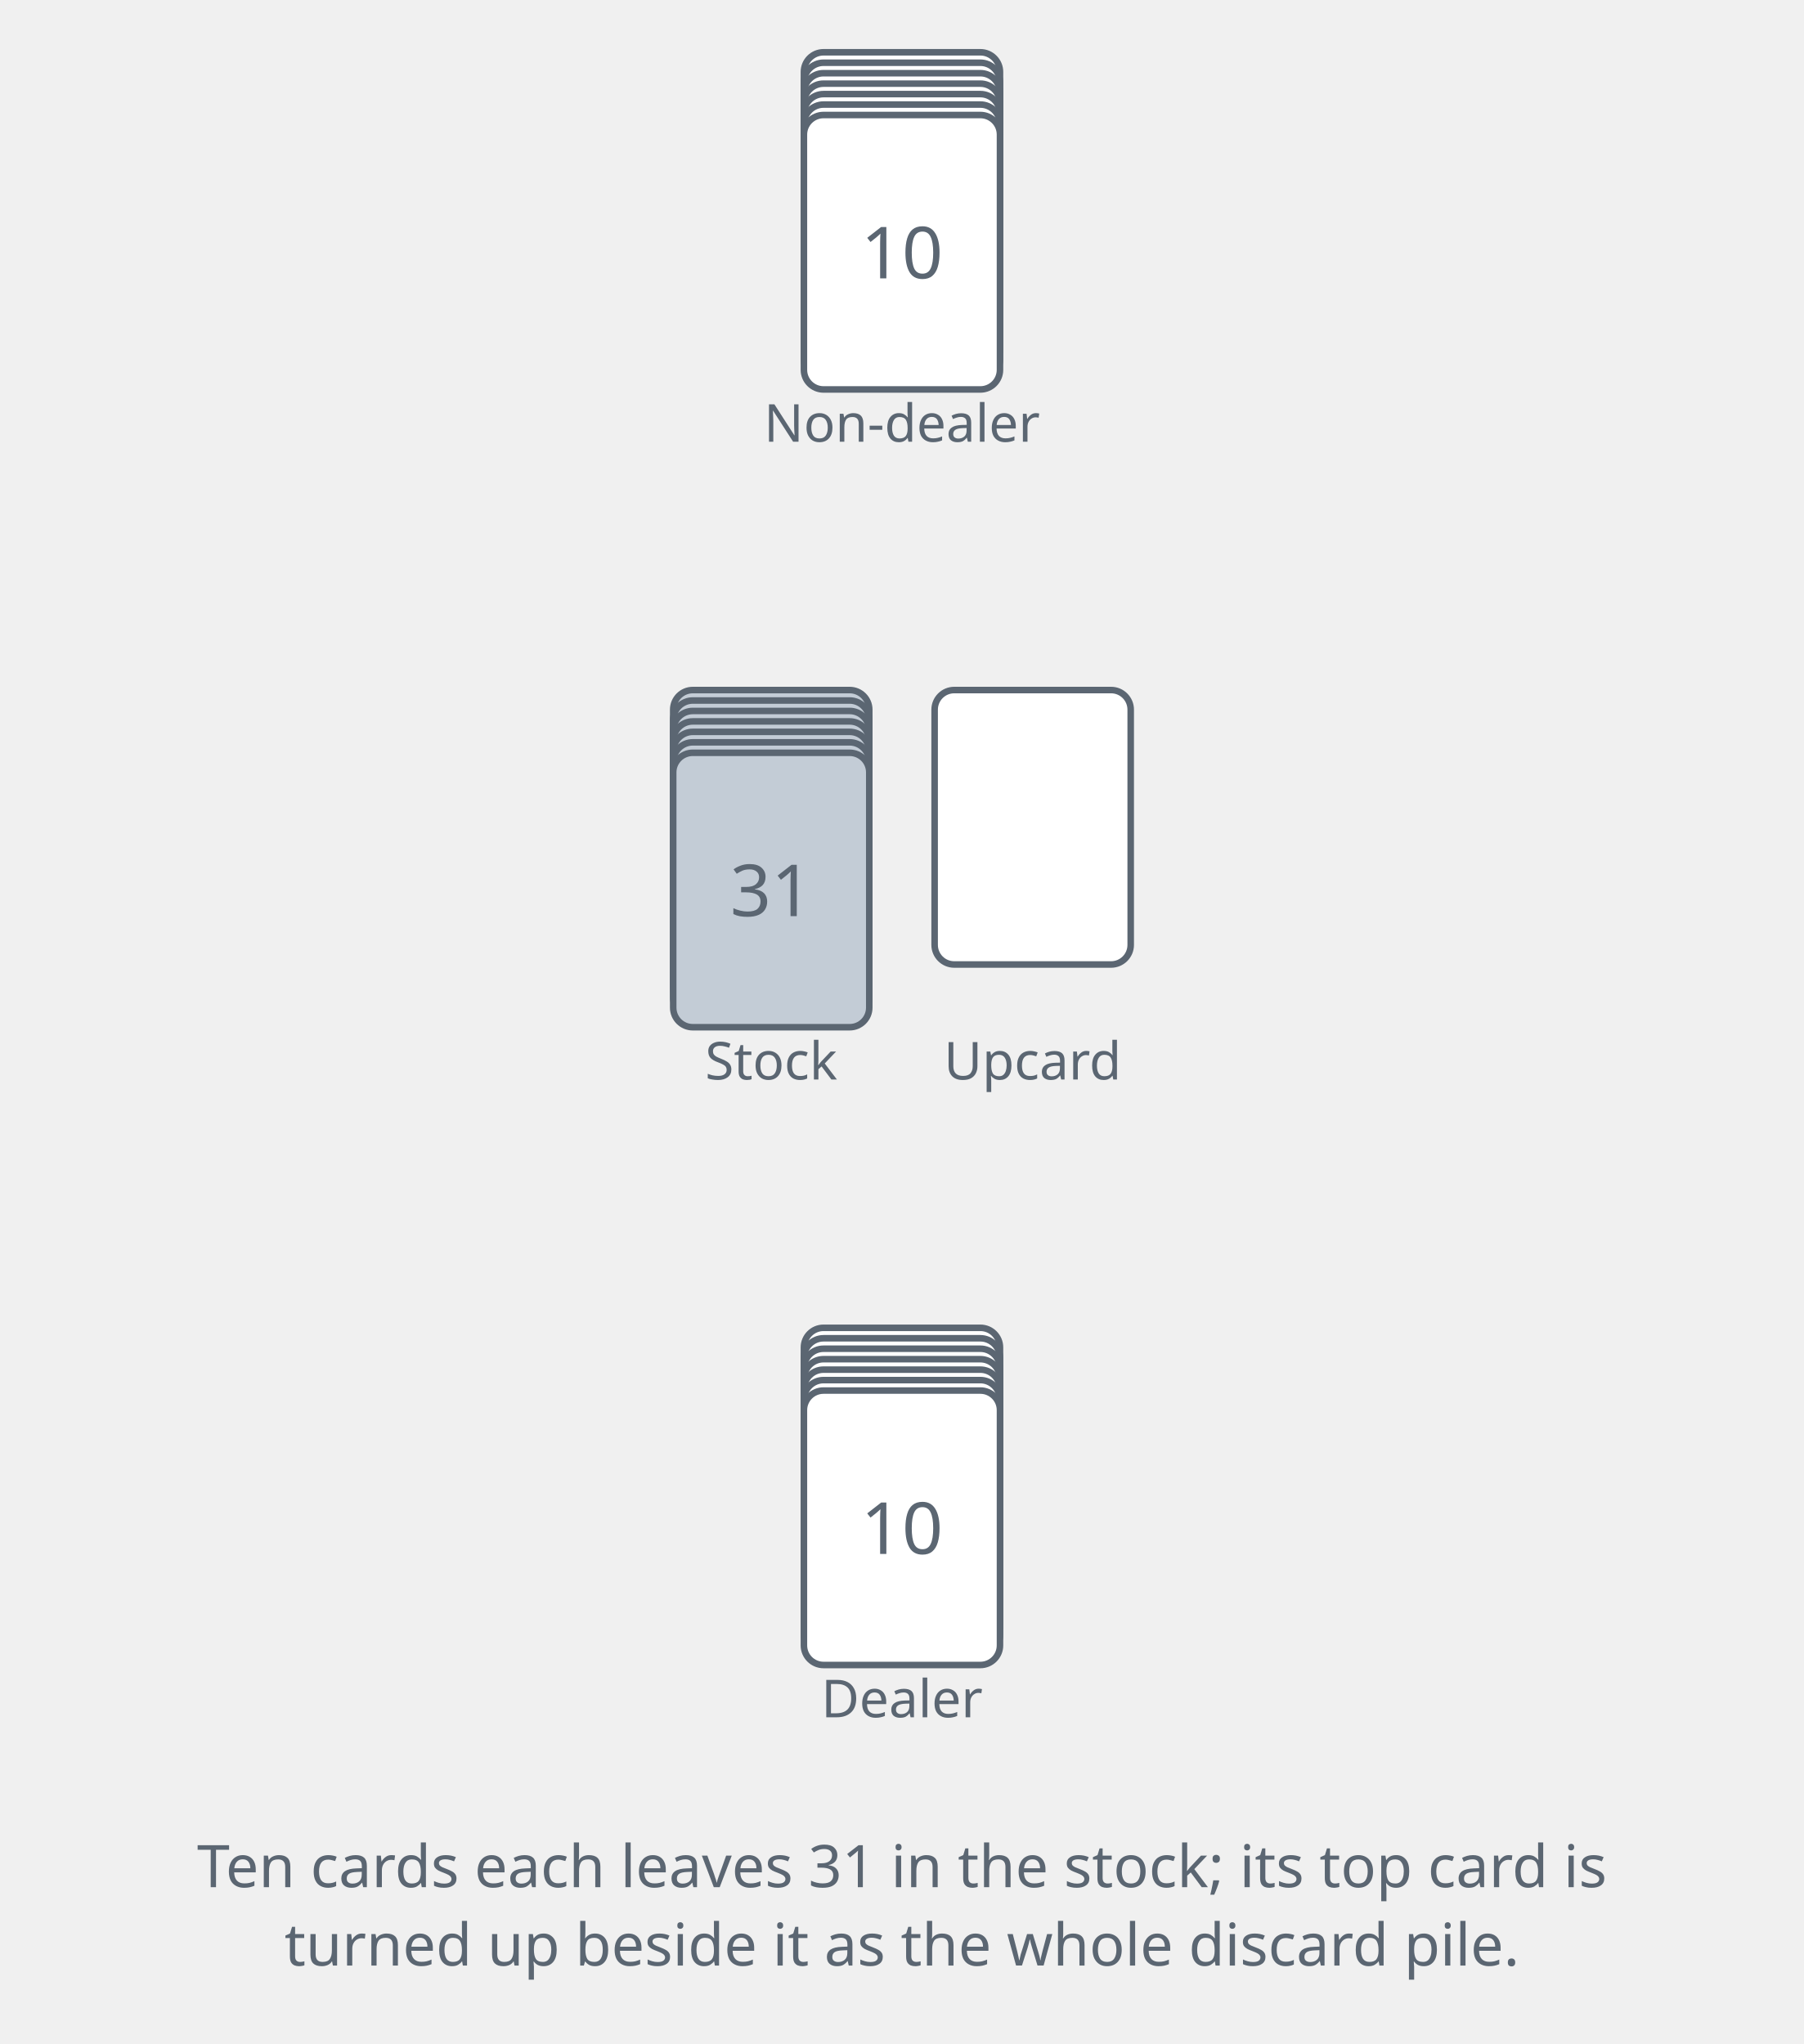
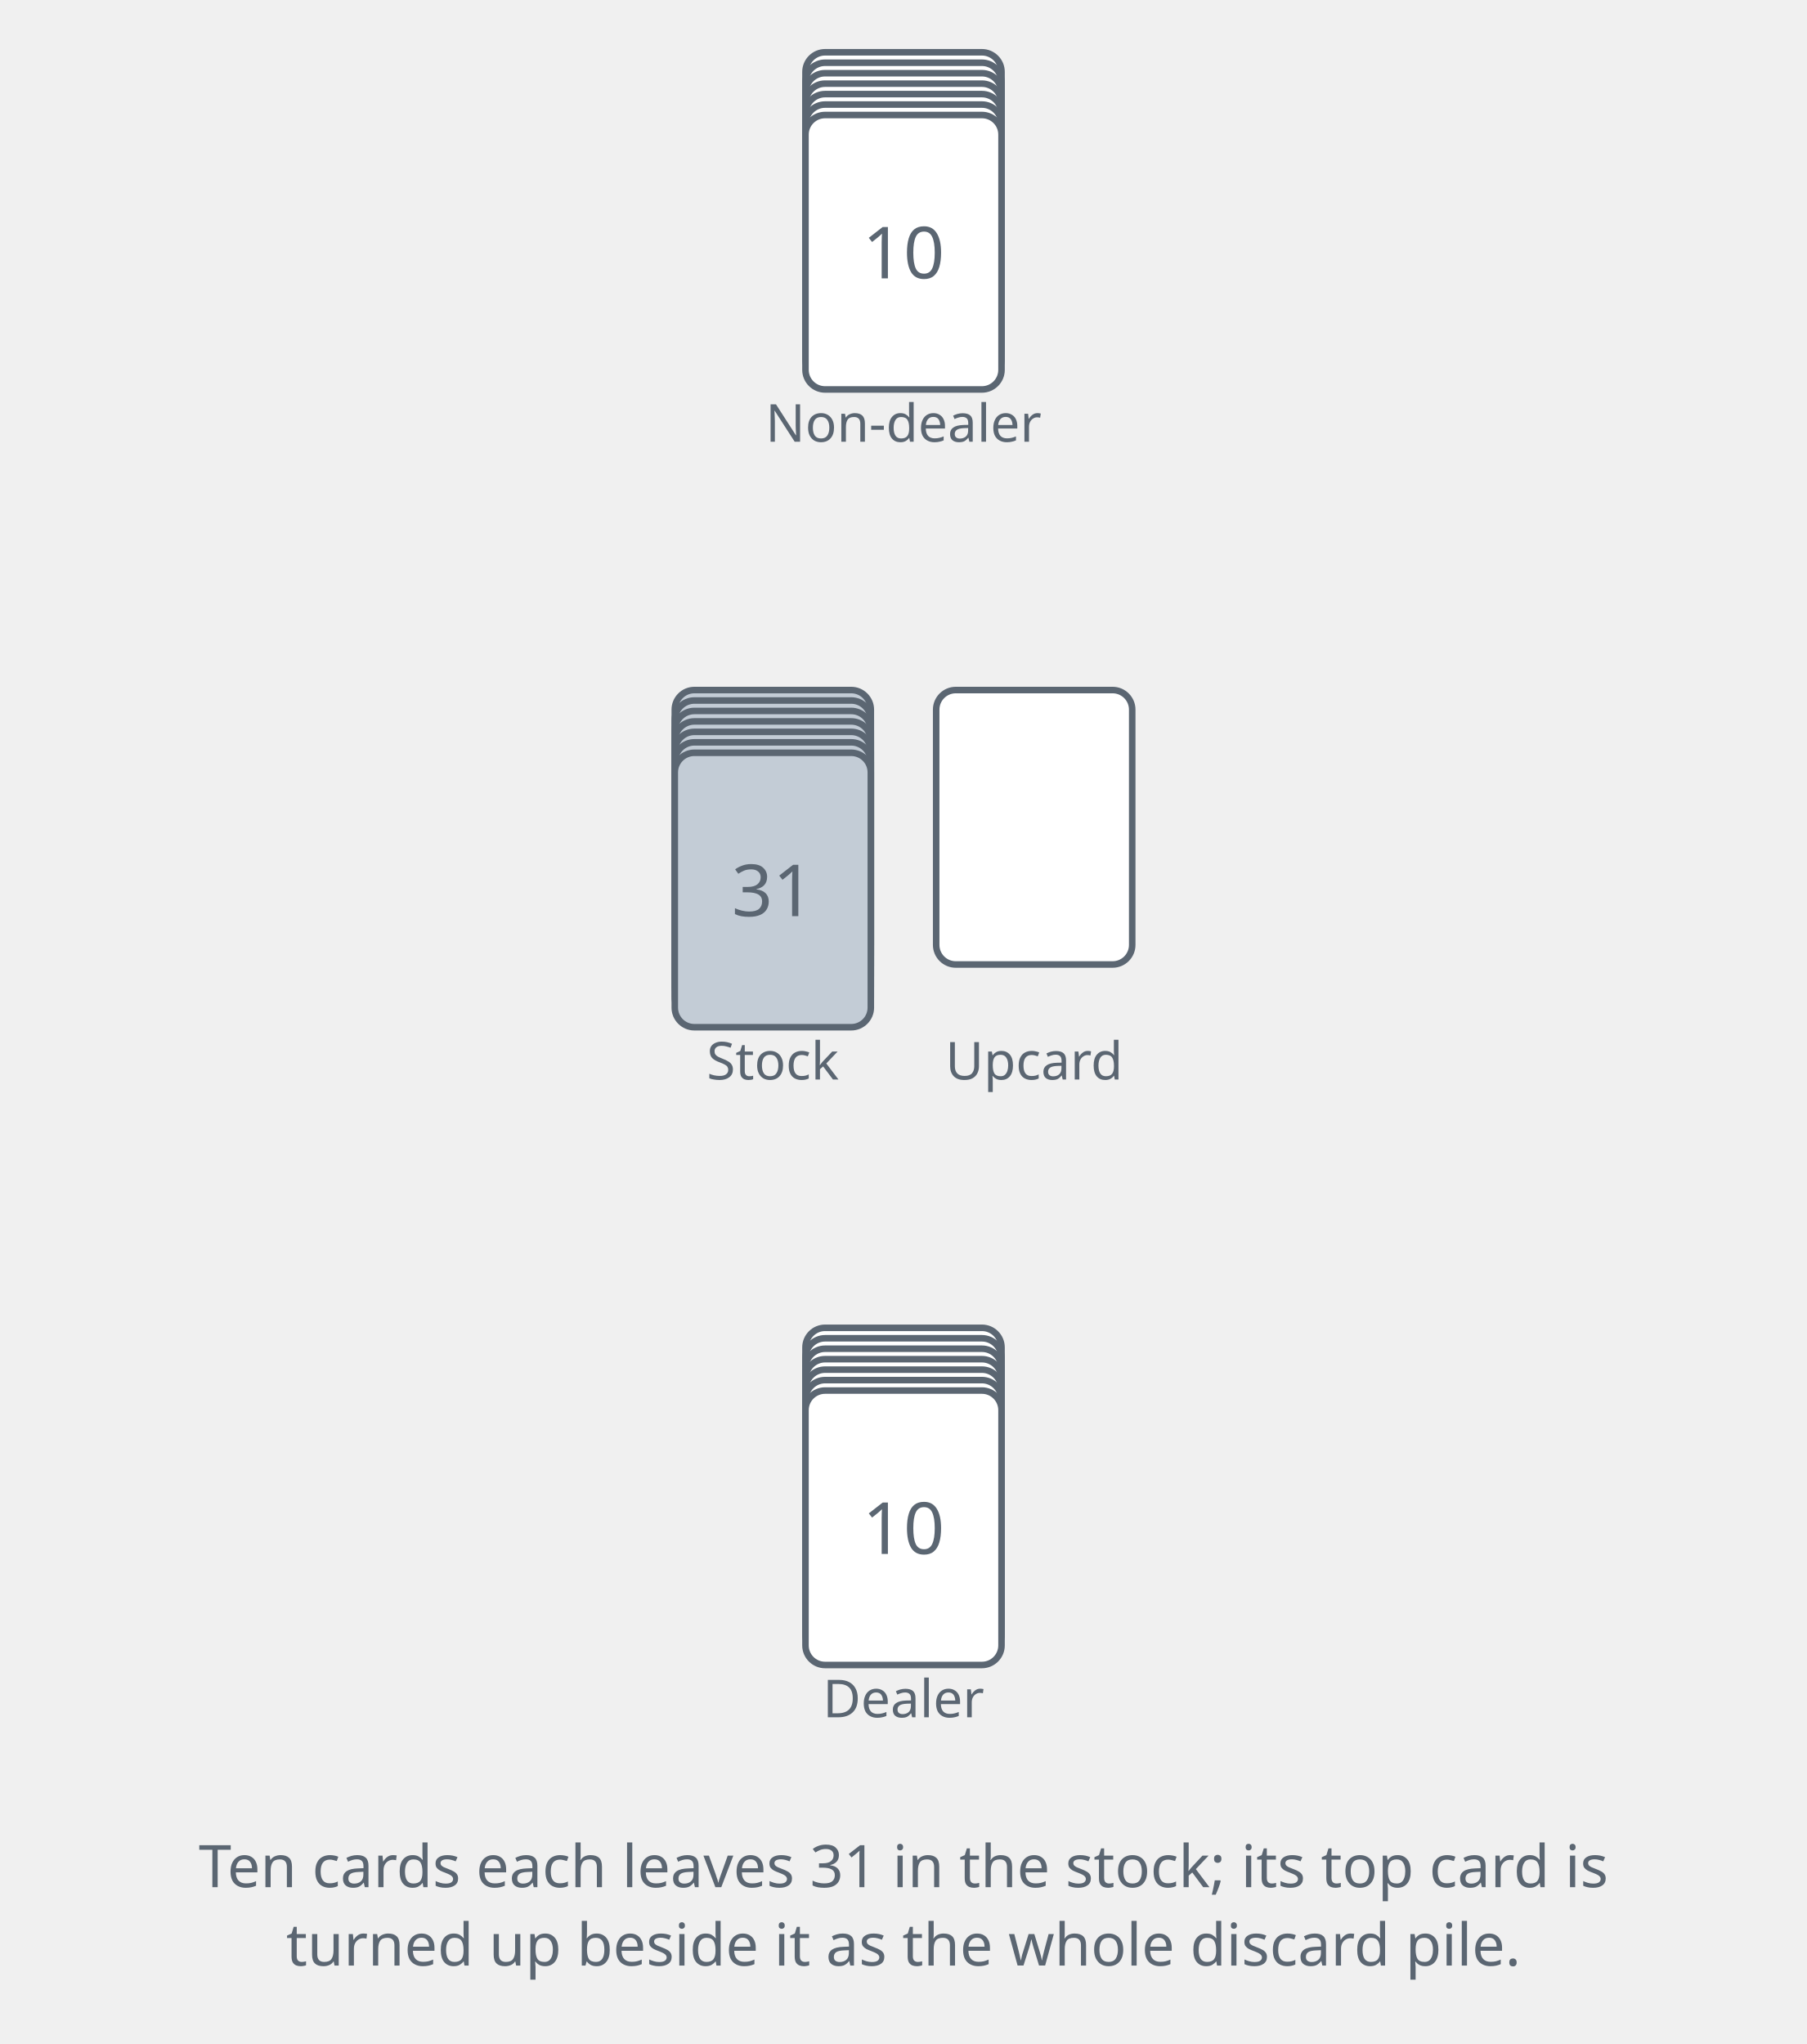
- <svg xmlns="http://www.w3.org/2000/svg" viewBox="0 0 276 312.8" width="276" height="312.8" role="img" aria-label="Gin Rummy setup diagram">
+ <svg xmlns="http://www.w3.org/2000/svg" viewBox="0 0 276 312.8" width="442" height="500" role="img" aria-label="Gin Rummy setup diagram">
  <rect x="123.0" y="8.0" width="30" height="42" rx="3" fill="#ffffff" stroke="#5b6672" stroke-width="1" />
  <rect x="123.0" y="9.6" width="30" height="42" rx="3" fill="#ffffff" stroke="#5b6672" stroke-width="1" />
  <rect x="123.0" y="11.2" width="30" height="42" rx="3" fill="#ffffff" stroke="#5b6672" stroke-width="1" />
  <rect x="123.0" y="12.8" width="30" height="42" rx="3" fill="#ffffff" stroke="#5b6672" stroke-width="1" />
  <rect x="123.0" y="14.4" width="30" height="42" rx="3" fill="#ffffff" stroke="#5b6672" stroke-width="1" />
  <rect x="123.0" y="16.0" width="30" height="42" rx="3" fill="#ffffff" stroke="#5b6672" stroke-width="1" />
  <rect x="123.0" y="17.6" width="30" height="42" rx="3" fill="#ffffff" stroke="#5b6672" stroke-width="1" />
  <text x="138.0" y="42.6" text-anchor="middle" font-family="system-ui, sans-serif" font-size="11" fill="#5b6672">10</text>
  <rect x="103.0" y="105.6" width="30" height="42" rx="3" fill="#c3ccd6" stroke="#5b6672" stroke-width="1" />
  <rect x="103.0" y="107.2" width="30" height="42" rx="3" fill="#c3ccd6" stroke="#5b6672" stroke-width="1" />
  <rect x="103.0" y="108.8" width="30" height="42" rx="3" fill="#c3ccd6" stroke="#5b6672" stroke-width="1" />
  <rect x="103.0" y="110.4" width="30" height="42" rx="3" fill="#c3ccd6" stroke="#5b6672" stroke-width="1" />
  <rect x="103.0" y="112.0" width="30" height="42" rx="3" fill="#c3ccd6" stroke="#5b6672" stroke-width="1" />
  <rect x="103.0" y="113.6" width="30" height="42" rx="3" fill="#c3ccd6" stroke="#5b6672" stroke-width="1" />
  <rect x="103.0" y="115.2" width="30" height="42" rx="3" fill="#c3ccd6" stroke="#5b6672" stroke-width="1" />
  <text x="118.0" y="140.2" text-anchor="middle" font-family="system-ui, sans-serif" font-size="11" fill="#5b6672">31</text>
  <rect x="143.0" y="105.6" width="30" height="42" rx="3" fill="#ffffff" stroke="#5b6672" stroke-width="1" />
  <rect x="123.0" y="203.2" width="30" height="42" rx="3" fill="#ffffff" stroke="#5b6672" stroke-width="1" />
  <rect x="123.0" y="204.8" width="30" height="42" rx="3" fill="#ffffff" stroke="#5b6672" stroke-width="1" />
  <rect x="123.0" y="206.4" width="30" height="42" rx="3" fill="#ffffff" stroke="#5b6672" stroke-width="1" />
  <rect x="123.0" y="208.0" width="30" height="42" rx="3" fill="#ffffff" stroke="#5b6672" stroke-width="1" />
  <rect x="123.0" y="209.6" width="30" height="42" rx="3" fill="#ffffff" stroke="#5b6672" stroke-width="1" />
  <rect x="123.0" y="211.2" width="30" height="42" rx="3" fill="#ffffff" stroke="#5b6672" stroke-width="1" />
  <rect x="123.0" y="212.8" width="30" height="42" rx="3" fill="#ffffff" stroke="#5b6672" stroke-width="1" />
  <text x="138.0" y="237.8" text-anchor="middle" font-family="system-ui, sans-serif" font-size="11" fill="#5b6672">10</text>
  <text x="138.0" y="67.6" text-anchor="middle" font-family="system-ui, sans-serif" font-size="8" fill="#5b6672">Non-dealer</text>
  <text x="118.0" y="165.2" text-anchor="middle" font-family="system-ui, sans-serif" font-size="8" fill="#5b6672">Stock</text>
  <text x="158.0" y="165.2" text-anchor="middle" font-family="system-ui, sans-serif" font-size="8" fill="#5b6672">Upcard</text>
  <text x="138.0" y="262.8" text-anchor="middle" font-family="system-ui, sans-serif" font-size="8" fill="#5b6672">Dealer</text>
  <text x="138.0" y="288.8" text-anchor="middle" font-family="system-ui, sans-serif" font-size="9" fill="#5b6672">Ten cards each leaves 31 in the stock; its top card is</text>
  <text x="138.0" y="300.8" text-anchor="middle" font-family="system-ui, sans-serif" font-size="9" fill="#5b6672">turned up beside it as the whole discard pile.</text>
</svg>
